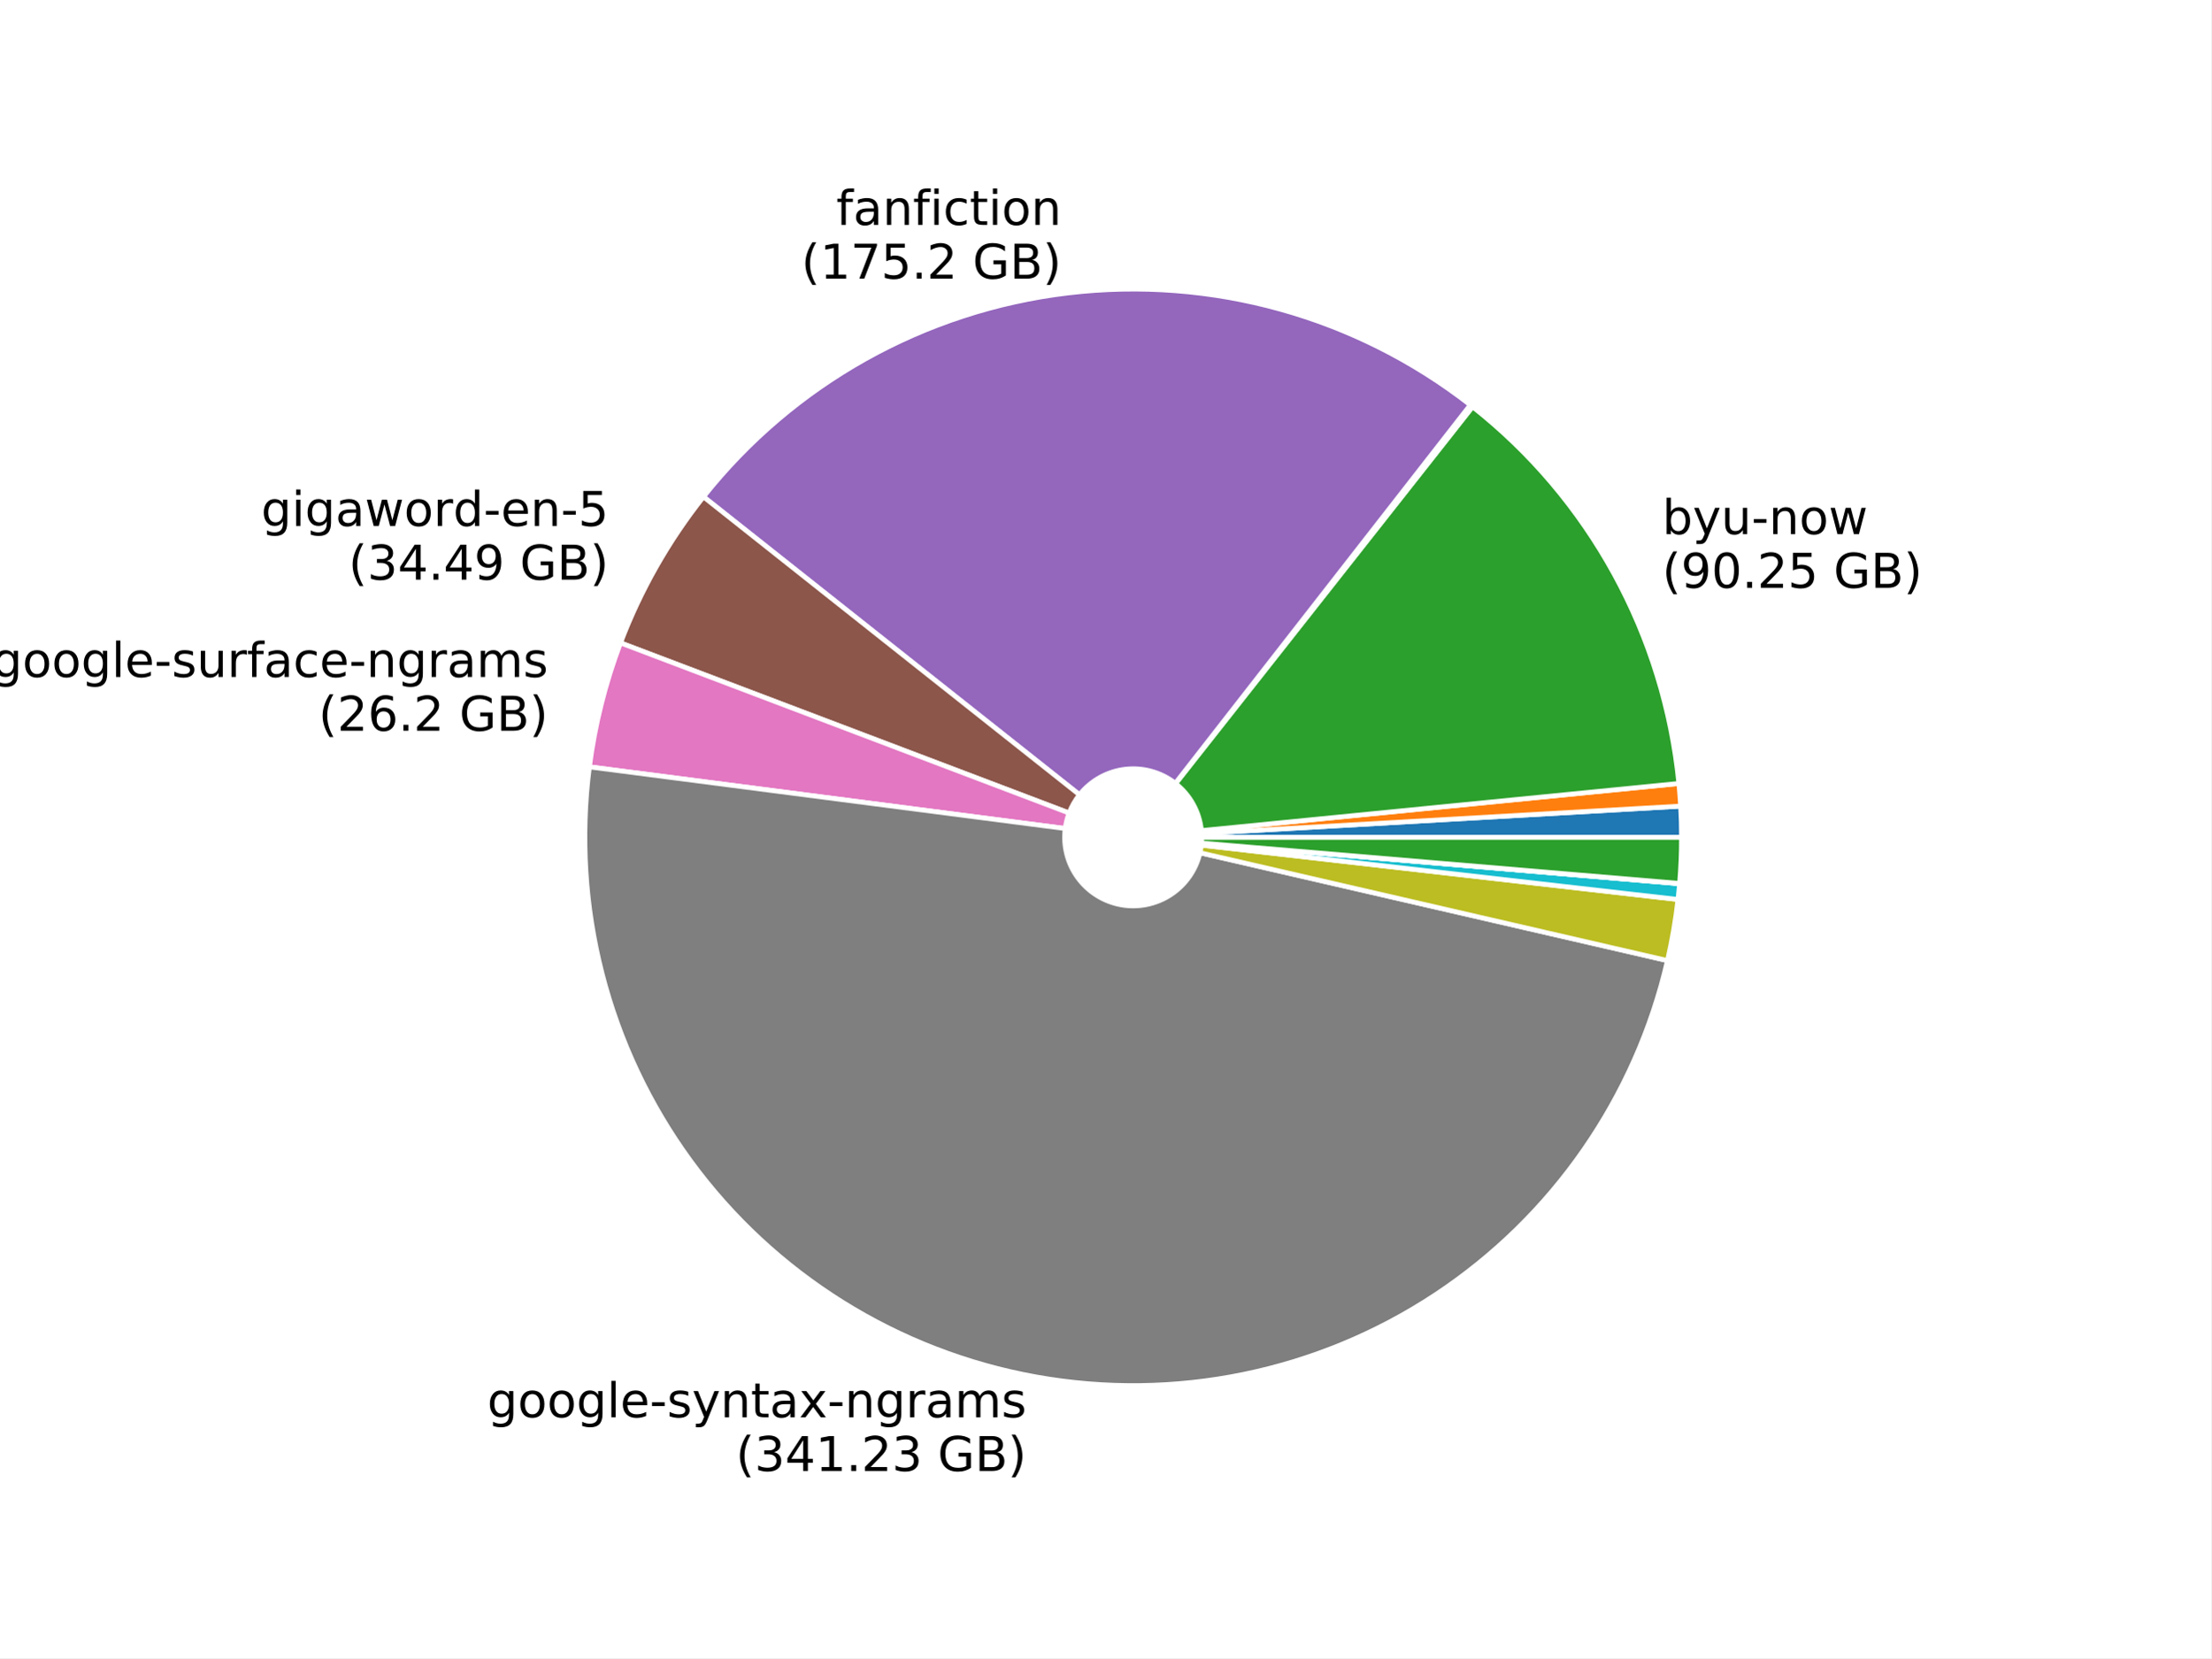
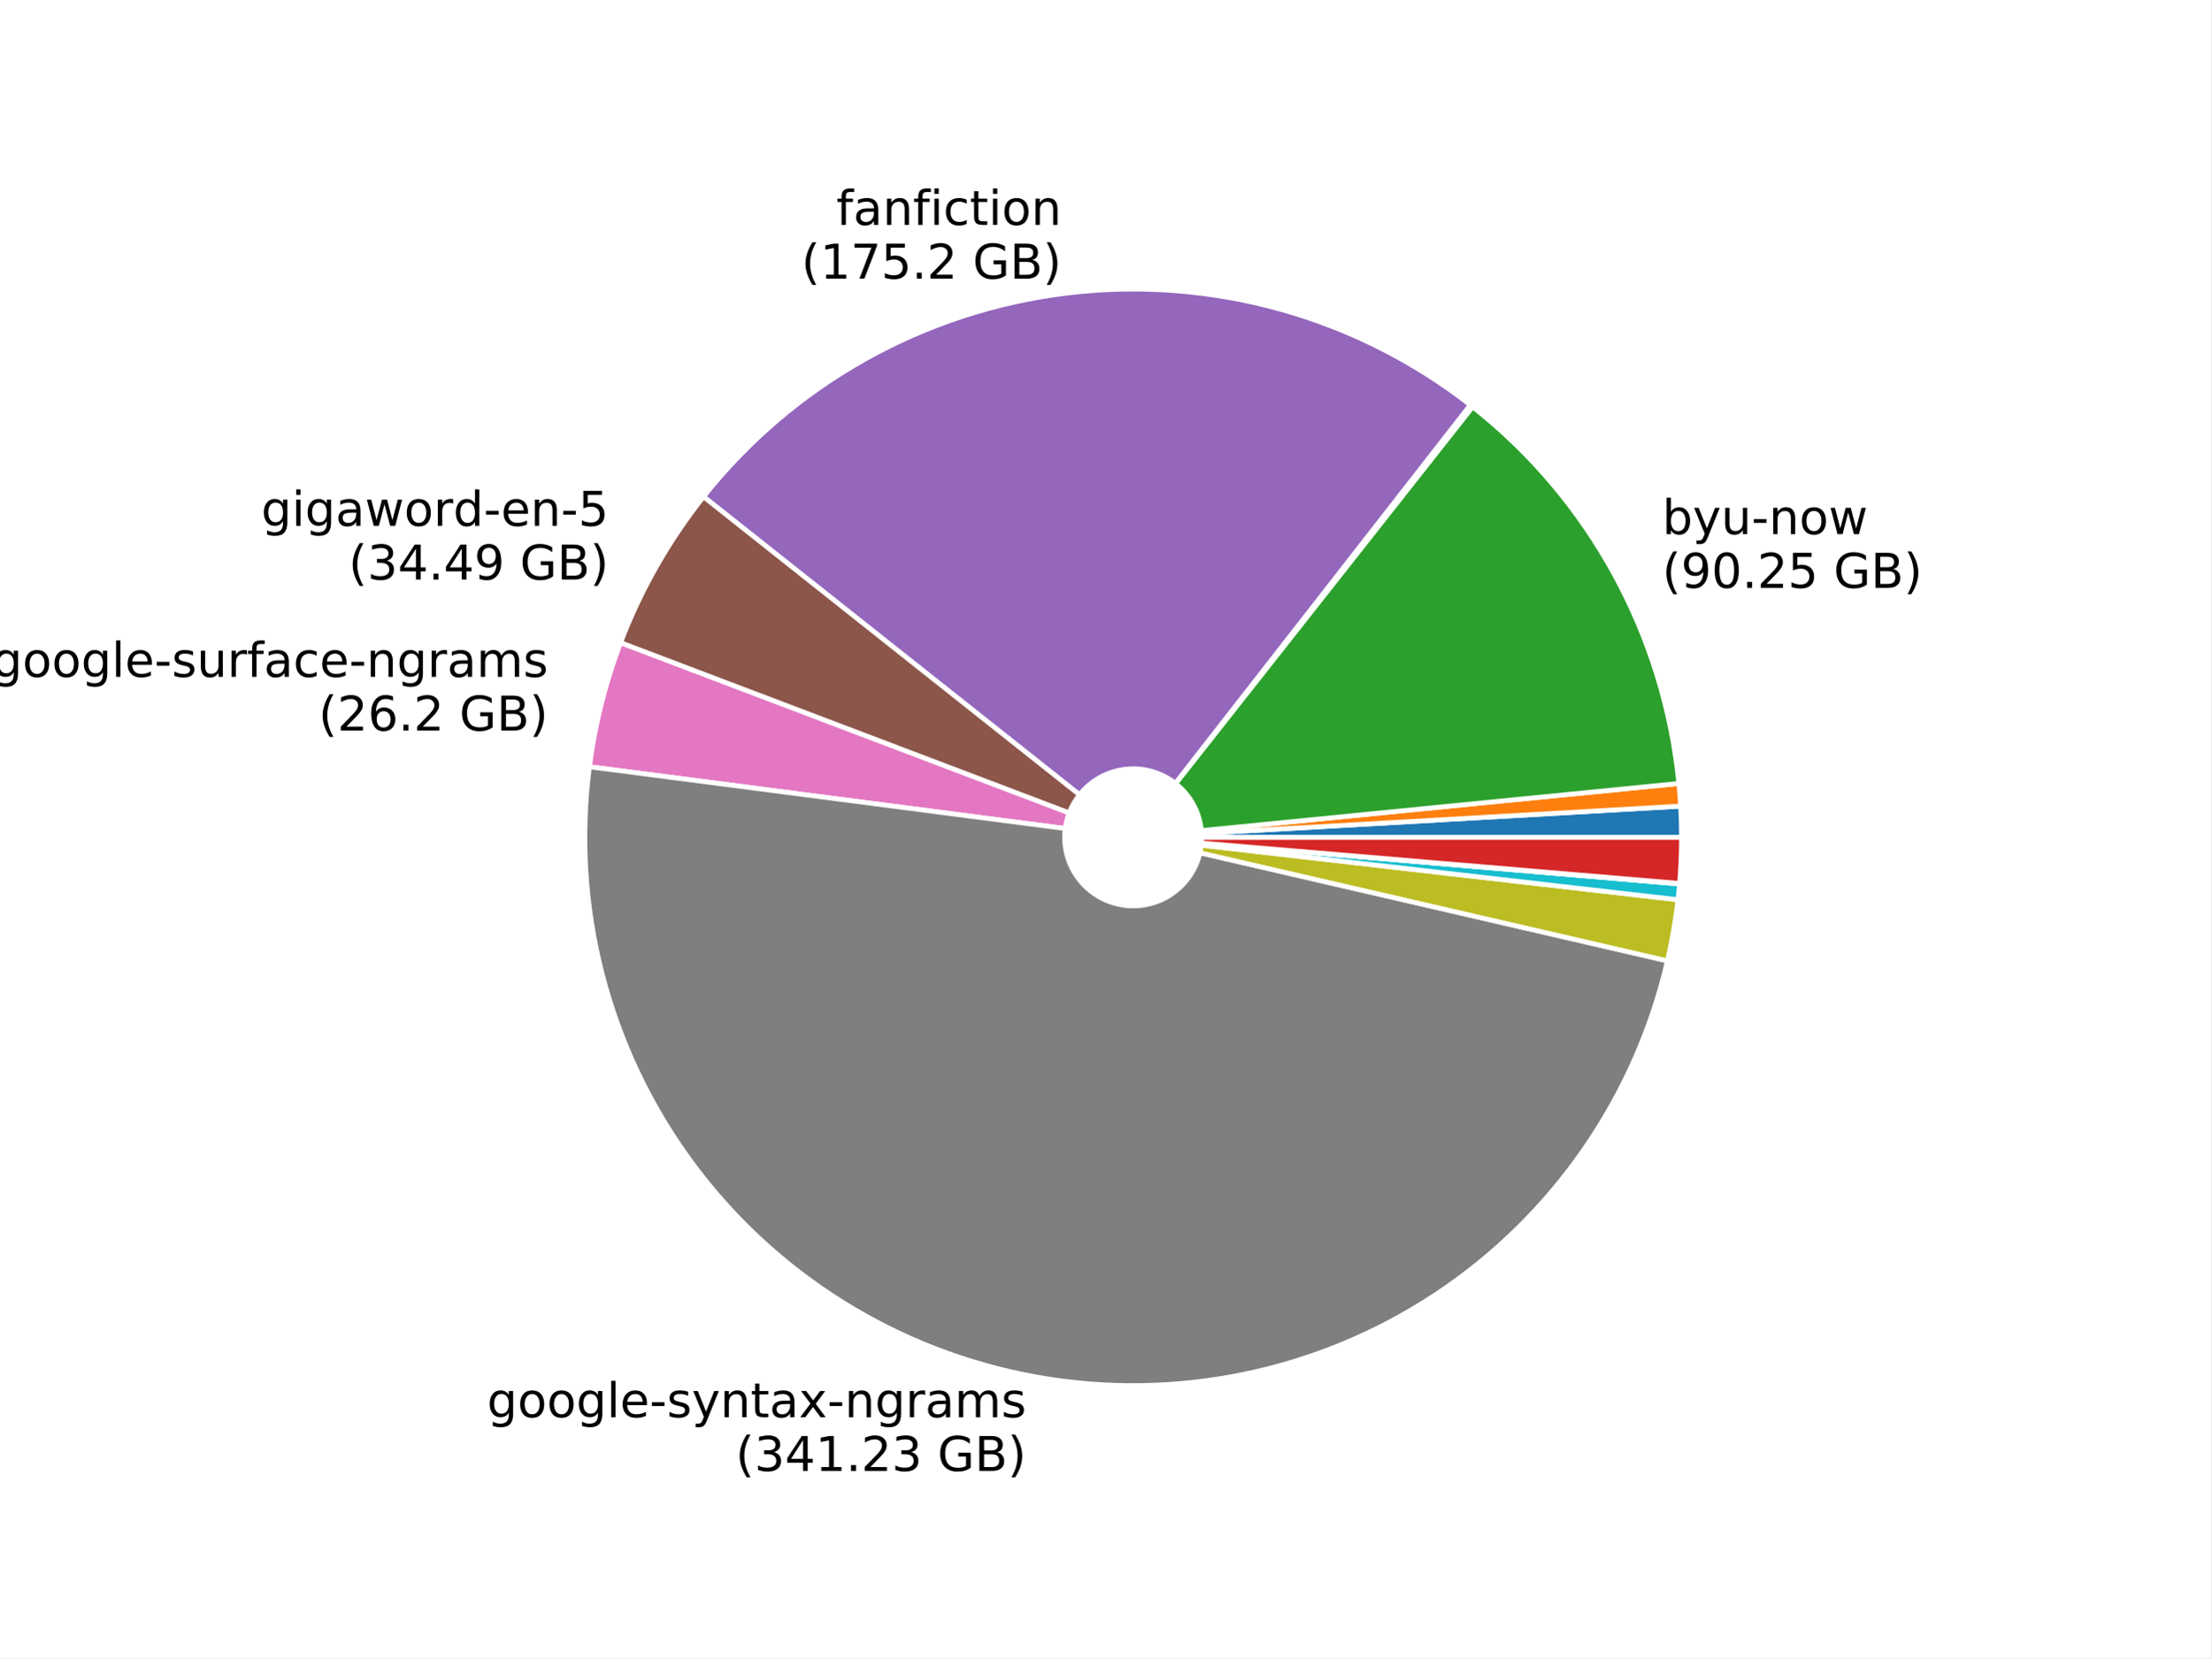
<svg xmlns="http://www.w3.org/2000/svg" xmlns:xlink="http://www.w3.org/1999/xlink" height="345.6pt" version="1.1" viewBox="0 0 460.8 345.6" width="460.8pt">
  <defs>
    <style type="text/css">
*{stroke-linecap:butt;stroke-linejoin:round;}
  </style>
  </defs>
  <g id="figure_1">
    <g id="patch_1">
      <path d="M 0 345.6  L 460.8 345.6  L 460.8 0  L 0 0  z " style="fill:#ffffff;" />
    </g>
    <g id="axes_1">
      <g id="patch_2">
        <path d="M 350.438 174.528  C 350.438 173.442 350.423 172.357 350.392 171.271  C 350.361 170.186 350.315 169.101 350.253 168.017  L 250.422 173.714  C 250.429 173.85 250.435 173.985 250.439 174.121  C 250.443 174.257 250.445 174.392 250.445 174.528  L 350.438 174.528  z " style="fill:#1f77b4;stroke:#ffffff;stroke-linejoin:miter;" />
      </g>
      <g id="patch_3">
-         <path d="M 350.253 168.017  C 350.208 167.229 350.155 166.442 350.093 165.655  C 350.032 164.868 349.963 164.082 349.885 163.297  L 250.376 173.124  C 250.385 173.222 250.394 173.321 250.402 173.419  C 250.409 173.517 250.416 173.616 250.422 173.714  L 350.253 168.017  z " style="fill:#ff7f0e;stroke:#ffffff;stroke-linejoin:miter;" />
+         <path d="M 350.253 168.017  C 350.208 167.23 350.155 166.442 350.093 165.656  C 350.032 164.869 349.963 164.083 349.885 163.298  L 250.376 173.124  C 250.385 173.222 250.394 173.321 250.402 173.419  C 250.409 173.517 250.416 173.616 250.422 173.714  L 350.253 168.017  z " style="fill:#ff7f0e;stroke:#ffffff;stroke-linejoin:miter;" />
      </g>
      <g id="patch_4">
-         <path d="M 349.885 163.297  C 348.373 147.987 343.785 133.139 336.397 119.645  C 329.008 106.151 318.971 94.287 306.887 84.766  L 245.001 163.308  C 246.511 164.498 247.766 165.981 248.69 167.668  C 249.613 169.354 250.187 171.21 250.376 173.124  L 349.885 163.297  z " style="fill:#2ca02c;stroke:#ffffff;stroke-linejoin:miter;" />
+         <path d="M 349.885 163.298  C 348.374 147.989 343.786 133.142 336.399 119.649  C 329.012 106.156 318.975 94.292 306.893 84.771  L 245.002 163.308  C 246.512 164.498 247.766 165.981 248.69 167.668  C 249.613 169.355 250.187 171.211 250.376 173.124  L 349.885 163.298  z " style="fill:#2ca02c;stroke:#ffffff;stroke-linejoin:miter;" />
      </g>
      <g id="patch_5">
-         <path d="M 306.887 84.766  C 306.809 84.705 306.732 84.644 306.654 84.583  C 306.577 84.522 306.499 84.462 306.422 84.401  L 244.943 163.262  C 244.952 163.27 244.962 163.277 244.972 163.285  C 244.981 163.292 244.991 163.3 245.001 163.308  L 306.887 84.766  z " style="fill:#d62728;stroke:#ffffff;stroke-linejoin:miter;" />
+         <path d="M 306.893 84.771  C 306.816 84.71 306.738 84.649 306.661 84.588  C 306.583 84.527 306.506 84.467 306.428 84.406  L 244.944 163.263  C 244.953 163.27 244.963 163.278 244.973 163.286  C 244.982 163.293 244.992 163.301 245.002 163.308  L 306.893 84.771  z " style="fill:#d62728;stroke:#ffffff;stroke-linejoin:miter;" />
      </g>
      <g id="patch_6">
-         <path d="M 306.422 84.401  C 282.653 65.871 252.493 57.476 222.569 61.061  C 192.645 64.645 165.321 79.925 146.601 103.544  L 224.965 165.655  C 227.305 162.703 230.721 160.793 234.461 160.345  C 238.202 159.897 241.972 160.946 244.943 163.262  L 306.422 84.401  z " style="fill:#9467bd;stroke:#ffffff;stroke-linejoin:miter;" />
+         <path d="M 306.428 84.406  C 282.662 65.876 252.506 57.479 222.584 61.059  C 192.662 64.639 165.338 79.914 146.614 103.527  L 224.967 165.653  C 227.307 162.701 230.723 160.792 234.463 160.344  C 238.203 159.897 241.973 160.947 244.944 163.263  L 306.428 84.406  z " style="fill:#9467bd;stroke:#ffffff;stroke-linejoin:miter;" />
      </g>
      <g id="patch_7">
-         <path d="M 146.601 103.544  C 142.96 108.138 139.677 113.005 136.783 118.103  C 133.889 123.201 131.391 128.513 129.312 133.994  L 222.804 169.461  C 223.064 168.776 223.376 168.112 223.738 167.475  C 224.1 166.838 224.51 166.229 224.965 165.655  L 146.601 103.544  z " style="fill:#8c564b;stroke:#ffffff;stroke-linejoin:miter;" />
+         <path d="M 146.614 103.527  C 142.973 108.12 139.69 112.986 136.794 118.083  C 133.899 123.18 131.401 128.491 129.32 133.971  L 222.805 169.458  C 223.065 168.773 223.377 168.109 223.739 167.472  C 224.101 166.835 224.512 166.227 224.967 165.653  L 146.614 103.527  z " style="fill:#8c564b;stroke:#ffffff;stroke-linejoin:miter;" />
      </g>
      <g id="patch_8">
-         <path d="M 129.312 133.994  C 127.732 138.157 126.398 142.409 125.315 146.728  C 124.231 151.046 123.402 155.425 122.829 159.84  L 221.994 172.692  C 222.065 172.14 222.169 171.593 222.304 171.053  C 222.44 170.513 222.607 169.982 222.804 169.461  L 129.312 133.994  z " style="fill:#e377c2;stroke:#ffffff;stroke-linejoin:miter;" />
+         <path d="M 129.32 133.971  C 127.74 138.134 126.405 142.385 125.321 146.703  C 124.237 151.021 123.406 155.399 122.833 159.814  L 221.994 172.689  C 222.066 172.137 222.17 171.59 222.305 171.05  C 222.441 170.51 222.608 169.979 222.805 169.458  L 129.32 133.971  z " style="fill:#e377c2;stroke:#ffffff;stroke-linejoin:miter;" />
      </g>
      <g id="patch_9">
-         <path d="M 122.829 159.84  C 119.06 188.928 126.629 218.379 143.958 242.043  C 161.287 265.708 187.078 281.816 215.946 287.004  C 244.814 292.193 274.6 286.073 299.084 269.923  C 323.568 253.772 340.919 228.8 347.513 200.22  L 250.079 177.74  C 249.255 181.312 247.086 184.434 244.026 186.452  C 240.965 188.471 237.242 189.236 233.633 188.588  C 230.025 187.939 226.801 185.926 224.635 182.967  C 222.469 180.009 221.522 176.328 221.994 172.692  L 122.829 159.84  z " style="fill:#7f7f7f;stroke:#ffffff;stroke-linejoin:miter;" />
+         <path d="M 122.833 159.814  C 119.057 188.899 126.618 218.349 143.938 242.017  C 161.259 265.685 187.042 281.8 215.907 286.997  C 244.771 292.195 274.557 286.087 299.045 269.948  C 323.534 253.809 340.894 228.847 347.501 200.272  L 250.078 177.746  C 249.252 181.318 247.082 184.438 244.021 186.456  C 240.96 188.473 237.236 189.236 233.628 188.587  C 230.02 187.937 226.797 185.923 224.632 182.964  C 222.467 180.006 221.522 176.324 221.994 172.689  L 122.833 159.814  z " style="fill:#7f7f7f;stroke:#ffffff;stroke-linejoin:miter;" />
      </g>
      <g id="patch_10">
-         <path d="M 347.513 200.22  C 347.998 198.12 348.423 196.006 348.788 193.881  C 349.153 191.756 349.458 189.621 349.702 187.479  L 250.353 176.147  C 250.322 176.415 250.284 176.682 250.238 176.947  C 250.193 177.213 250.14 177.477 250.079 177.74  L 347.513 200.22  z " style="fill:#bcbd22;stroke:#ffffff;stroke-linejoin:miter;" />
+         <path d="M 347.501 200.272  C 347.987 198.172 348.413 196.058 348.779 193.934  C 349.145 191.809 349.451 189.675 349.696 187.533  L 250.352 176.154  C 250.321 176.421 250.283 176.688 250.237 176.954  C 250.192 177.219 250.138 177.483 250.078 177.746  L 347.501 200.272  z " style="fill:#bcbd22;stroke:#ffffff;stroke-linejoin:miter;" />
      </g>
      <g id="patch_11">
-         <path d="M 349.702 187.479  C 349.765 186.931 349.823 186.382 349.878 185.833  C 349.932 185.284 349.983 184.734 350.03 184.184  L 250.394 175.735  C 250.388 175.804 250.382 175.872 250.375 175.941  C 250.368 176.01 250.361 176.078 250.353 176.147  L 349.702 187.479  z " style="fill:#17becf;stroke:#ffffff;stroke-linejoin:miter;" />
+         <path d="M 349.696 187.533  C 349.759 186.985 349.818 186.436 349.872 185.887  C 349.927 185.338 349.978 184.788 350.025 184.238  L 250.393 175.742  C 250.387 175.811 250.381 175.879 250.374 175.948  C 250.367 176.017 250.36 176.085 250.352 176.154  L 349.696 187.533  z " style="fill:#17becf;stroke:#ffffff;stroke-linejoin:miter;" />
      </g>
      <g id="patch_12">
-         <path d="M 350.03 184.184  C 350.03 184.182 350.03 184.179 350.03 184.176  C 350.031 184.173 350.031 184.171 350.031 184.168  L 250.394 175.733  C 250.394 175.733 250.394 175.734 250.394 175.734  C 250.394 175.734 250.394 175.735 250.394 175.735  L 350.03 184.184  z " style="fill:#1f77b4;stroke:#ffffff;stroke-linejoin:miter;" />
+         <path d="M 350.025 184.238  C 350.026 184.229 350.027 184.22 350.027 184.211  C 350.028 184.202 350.029 184.193 350.03 184.184  L 250.394 175.735  C 250.394 175.736 250.394 175.737 250.393 175.738  C 250.393 175.74 250.393 175.741 250.393 175.742  L 350.025 184.238  z " style="fill:#1f77b4;stroke:#ffffff;stroke-linejoin:miter;" />
      </g>
      <g id="patch_13">
-         <path d="M 350.031 184.168  C 350.031 184.163 350.032 184.158 350.032 184.154  C 350.033 184.149 350.033 184.144 350.033 184.14  L 250.394 175.729  C 250.394 175.73 250.394 175.731 250.394 175.731  C 250.394 175.732 250.394 175.732 250.394 175.733  L 350.031 184.168  z " style="fill:#ff7f0e;stroke:#ffffff;stroke-linejoin:miter;" />
+         <path d="M 350.03 184.184  C 350.03 184.181 350.03 184.178 350.03 184.175  C 350.031 184.173 350.031 184.17 350.031 184.167  L 250.394 175.733  C 250.394 175.733 250.394 175.734 250.394 175.734  C 250.394 175.734 250.394 175.735 250.394 175.735  L 350.03 184.184  z " style="fill:#ff7f0e;stroke:#ffffff;stroke-linejoin:miter;" />
      </g>
      <g id="patch_14">
-         <path d="M 350.033 184.14  C 350.168 182.541 350.27 180.941 350.337 179.338  C 350.405 177.736 350.438 176.132 350.438 174.528  L 250.445 174.528  C 250.445 174.728 250.441 174.929 250.432 175.129  C 250.424 175.33 250.411 175.53 250.394 175.729  L 350.033 184.14  z " style="fill:#2ca02c;stroke:#ffffff;stroke-linejoin:miter;" />
+         <path d="M 350.031 184.167  C 350.032 184.162 350.032 184.158 350.032 184.153  C 350.033 184.148 350.033 184.144 350.034 184.139  L 250.394 175.729  C 250.394 175.73 250.394 175.731 250.394 175.731  C 250.394 175.732 250.394 175.732 250.394 175.733  L 350.031 184.167  z " style="fill:#2ca02c;stroke:#ffffff;stroke-linejoin:miter;" />
+       </g>
+       <g id="patch_15">
+         <path d="M 350.034 184.139  C 350.168 182.541 350.27 180.94 350.337 179.338  C 350.405 177.735 350.438 176.132 350.438 174.528  L 250.445 174.528  C 250.445 174.728 250.441 174.929 250.432 175.129  C 250.424 175.33 250.411 175.53 250.394 175.729  L 350.034 184.139  z " style="fill:#d62728;stroke:#ffffff;stroke-linejoin:miter;" />
      </g>
      <g id="matplotlib.axis_1" />
      <g id="matplotlib.axis_2" />
      <g id="text_1">
        <defs>
          <path d="M 48.688 27.297  Q 48.688 37.203 44.609 42.844  Q 40.531 48.484 33.406 48.484  Q 26.266 48.484 22.188 42.844  Q 18.109 37.203 18.109 27.297  Q 18.109 17.391 22.188 11.75  Q 26.266 6.109 33.406 6.109  Q 40.531 6.109 44.609 11.75  Q 48.688 17.391 48.688 27.297  z M 18.109 46.391  Q 20.953 51.266 25.266 53.625  Q 29.594 56 35.594 56  Q 45.562 56 51.781 48.094  Q 58.016 40.188 58.016 27.297  Q 58.016 14.406 51.781 6.484  Q 45.562 -1.422 35.594 -1.422  Q 29.594 -1.422 25.266 0.953  Q 20.953 3.328 18.109 8.203  L 18.109 0  L 9.078 0  L 9.078 75.984  L 18.109 75.984  z " id="DejaVuSans-62" />
          <path d="M 32.172 -5.078  Q 28.375 -14.844 24.75 -17.812  Q 21.141 -20.797 15.094 -20.797  L 7.906 -20.797  L 7.906 -13.281  L 13.188 -13.281  Q 16.891 -13.281 18.938 -11.516  Q 21 -9.766 23.484 -3.219  L 25.094 0.875  L 2.984 54.688  L 12.5 54.688  L 29.594 11.922  L 46.688 54.688  L 56.203 54.688  z " id="DejaVuSans-79" />
          <path d="M 8.5 21.578  L 8.5 54.688  L 17.484 54.688  L 17.484 21.922  Q 17.484 14.156 20.5 10.266  Q 23.531 6.391 29.594 6.391  Q 36.859 6.391 41.078 11.031  Q 45.312 15.672 45.312 23.688  L 45.312 54.688  L 54.297 54.688  L 54.297 0  L 45.312 0  L 45.312 8.406  Q 42.047 3.422 37.719 1  Q 33.406 -1.422 27.688 -1.422  Q 18.266 -1.422 13.375 4.438  Q 8.5 10.297 8.5 21.578  z M 31.109 56  z " id="DejaVuSans-75" />
          <path d="M 4.891 31.391  L 31.203 31.391  L 31.203 23.391  L 4.891 23.391  z " id="DejaVuSans-2d" />
          <path d="M 54.891 33.016  L 54.891 0  L 45.906 0  L 45.906 32.719  Q 45.906 40.484 42.875 44.328  Q 39.844 48.188 33.797 48.188  Q 26.516 48.188 22.312 43.547  Q 18.109 38.922 18.109 30.906  L 18.109 0  L 9.078 0  L 9.078 54.688  L 18.109 54.688  L 18.109 46.188  Q 21.344 51.125 25.703 53.562  Q 30.078 56 35.797 56  Q 45.219 56 50.047 50.172  Q 54.891 44.344 54.891 33.016  z " id="DejaVuSans-6e" />
          <path d="M 30.609 48.391  Q 23.391 48.391 19.188 42.75  Q 14.984 37.109 14.984 27.297  Q 14.984 17.484 19.156 11.844  Q 23.344 6.203 30.609 6.203  Q 37.797 6.203 41.984 11.859  Q 46.188 17.531 46.188 27.297  Q 46.188 37.016 41.984 42.703  Q 37.797 48.391 30.609 48.391  z M 30.609 56  Q 42.328 56 49.016 48.375  Q 55.719 40.766 55.719 27.297  Q 55.719 13.875 49.016 6.219  Q 42.328 -1.422 30.609 -1.422  Q 18.844 -1.422 12.172 6.219  Q 5.516 13.875 5.516 27.297  Q 5.516 40.766 12.172 48.375  Q 18.844 56 30.609 56  z " id="DejaVuSans-6f" />
          <path d="M 4.203 54.688  L 13.188 54.688  L 24.422 12.016  L 35.594 54.688  L 46.188 54.688  L 57.422 12.016  L 68.609 54.688  L 77.594 54.688  L 63.281 0  L 52.688 0  L 40.922 44.828  L 29.109 0  L 18.5 0  z " id="DejaVuSans-77" />
        </defs>
-         <g transform="translate(346.4204 111.3172)scale(0.1 -0.1)">
+         <g transform="translate(346.4228 111.3214)scale(0.1 -0.1)">
          <use xlink:href="#DejaVuSans-62" />
          <use x="63.477" xlink:href="#DejaVuSans-79" />
          <use x="122.656" xlink:href="#DejaVuSans-75" />
          <use x="186.035" xlink:href="#DejaVuSans-2d" />
          <use x="222.119" xlink:href="#DejaVuSans-6e" />
          <use x="285.498" xlink:href="#DejaVuSans-6f" />
          <use x="346.68" xlink:href="#DejaVuSans-77" />
        </g>
        <defs>
          <path d="M 31 75.875  Q 24.469 64.656 21.281 53.656  Q 18.109 42.672 18.109 31.391  Q 18.109 20.125 21.312 9.062  Q 24.516 -2 31 -13.188  L 23.188 -13.188  Q 15.875 -1.703 12.234 9.375  Q 8.594 20.453 8.594 31.391  Q 8.594 42.281 12.203 53.312  Q 15.828 64.359 23.188 75.875  z " id="DejaVuSans-28" />
          <path d="M 10.984 1.516  L 10.984 10.5  Q 14.703 8.734 18.5 7.812  Q 22.312 6.891 25.984 6.891  Q 35.75 6.891 40.891 13.453  Q 46.047 20.016 46.781 33.406  Q 43.953 29.203 39.594 26.953  Q 35.25 24.703 29.984 24.703  Q 19.047 24.703 12.672 31.312  Q 6.297 37.938 6.297 49.422  Q 6.297 60.641 12.938 67.422  Q 19.578 74.219 30.609 74.219  Q 43.266 74.219 49.922 64.516  Q 56.594 54.828 56.594 36.375  Q 56.594 19.141 48.406 8.859  Q 40.234 -1.422 26.422 -1.422  Q 22.703 -1.422 18.891 -0.688  Q 15.094 0.047 10.984 1.516  z M 30.609 32.422  Q 37.25 32.422 41.125 36.953  Q 45.016 41.5 45.016 49.422  Q 45.016 57.281 41.125 61.844  Q 37.25 66.406 30.609 66.406  Q 23.969 66.406 20.094 61.844  Q 16.219 57.281 16.219 49.422  Q 16.219 41.5 20.094 36.953  Q 23.969 32.422 30.609 32.422  z " id="DejaVuSans-39" />
          <path d="M 31.781 66.406  Q 24.172 66.406 20.328 58.906  Q 16.5 51.422 16.5 36.375  Q 16.5 21.391 20.328 13.891  Q 24.172 6.391 31.781 6.391  Q 39.453 6.391 43.281 13.891  Q 47.125 21.391 47.125 36.375  Q 47.125 51.422 43.281 58.906  Q 39.453 66.406 31.781 66.406  z M 31.781 74.219  Q 44.047 74.219 50.516 64.516  Q 56.984 54.828 56.984 36.375  Q 56.984 17.969 50.516 8.266  Q 44.047 -1.422 31.781 -1.422  Q 19.531 -1.422 13.062 8.266  Q 6.594 17.969 6.594 36.375  Q 6.594 54.828 13.062 64.516  Q 19.531 74.219 31.781 74.219  z " id="DejaVuSans-30" />
          <path d="M 10.688 12.406  L 21 12.406  L 21 0  L 10.688 0  z " id="DejaVuSans-2e" />
          <path d="M 19.188 8.297  L 53.609 8.297  L 53.609 0  L 7.328 0  L 7.328 8.297  Q 12.938 14.109 22.625 23.891  Q 32.328 33.688 34.812 36.531  Q 39.547 41.844 41.422 45.531  Q 43.312 49.219 43.312 52.781  Q 43.312 58.594 39.234 62.25  Q 35.156 65.922 28.609 65.922  Q 23.969 65.922 18.812 64.312  Q 13.672 62.703 7.812 59.422  L 7.812 69.391  Q 13.766 71.781 18.938 73  Q 24.125 74.219 28.422 74.219  Q 39.75 74.219 46.484 68.547  Q 53.219 62.891 53.219 53.422  Q 53.219 48.922 51.531 44.891  Q 49.859 40.875 45.406 35.406  Q 44.188 33.984 37.641 27.219  Q 31.109 20.453 19.188 8.297  z " id="DejaVuSans-32" />
          <path d="M 10.797 72.906  L 49.516 72.906  L 49.516 64.594  L 19.828 64.594  L 19.828 46.734  Q 21.969 47.469 24.109 47.828  Q 26.266 48.188 28.422 48.188  Q 40.625 48.188 47.75 41.5  Q 54.891 34.812 54.891 23.391  Q 54.891 11.625 47.562 5.094  Q 40.234 -1.422 26.906 -1.422  Q 22.312 -1.422 17.547 -0.641  Q 12.797 0.141 7.719 1.703  L 7.719 11.625  Q 12.109 9.234 16.797 8.062  Q 21.484 6.891 26.703 6.891  Q 35.156 6.891 40.078 11.328  Q 45.016 15.766 45.016 23.391  Q 45.016 31 40.078 35.438  Q 35.156 39.891 26.703 39.891  Q 22.75 39.891 18.812 39.016  Q 14.891 38.141 10.797 36.281  z " id="DejaVuSans-35" />
          <path id="DejaVuSans-20" />
          <path d="M 59.516 10.406  L 59.516 29.984  L 43.406 29.984  L 43.406 38.094  L 69.281 38.094  L 69.281 6.781  Q 63.578 2.734 56.688 0.656  Q 49.812 -1.422 42 -1.422  Q 24.906 -1.422 15.25 8.562  Q 5.609 18.562 5.609 36.375  Q 5.609 54.25 15.25 64.234  Q 24.906 74.219 42 74.219  Q 49.125 74.219 55.547 72.453  Q 61.969 70.703 67.391 67.281  L 67.391 56.781  Q 61.922 61.422 55.766 63.766  Q 49.609 66.109 42.828 66.109  Q 29.438 66.109 22.719 58.641  Q 16.016 51.172 16.016 36.375  Q 16.016 21.625 22.719 14.156  Q 29.438 6.688 42.828 6.688  Q 48.047 6.688 52.141 7.594  Q 56.25 8.5 59.516 10.406  z " id="DejaVuSans-47" />
          <path d="M 19.672 34.812  L 19.672 8.109  L 35.5 8.109  Q 43.453 8.109 47.281 11.406  Q 51.125 14.703 51.125 21.484  Q 51.125 28.328 47.281 31.562  Q 43.453 34.812 35.5 34.812  z M 19.672 64.797  L 19.672 42.828  L 34.281 42.828  Q 41.5 42.828 45.031 45.531  Q 48.578 48.25 48.578 53.812  Q 48.578 59.328 45.031 62.062  Q 41.5 64.797 34.281 64.797  z M 9.812 72.906  L 35.016 72.906  Q 46.297 72.906 52.391 68.219  Q 58.5 63.531 58.5 54.891  Q 58.5 48.188 55.375 44.234  Q 52.25 40.281 46.188 39.312  Q 53.469 37.75 57.5 32.781  Q 61.531 27.828 61.531 20.406  Q 61.531 10.641 54.891 5.312  Q 48.25 0 35.984 0  L 9.812 0  z " id="DejaVuSans-42" />
          <path d="M 8.016 75.875  L 15.828 75.875  Q 23.141 64.359 26.781 53.312  Q 30.422 42.281 30.422 31.391  Q 30.422 20.453 26.781 9.375  Q 23.141 -1.703 15.828 -13.188  L 8.016 -13.188  Q 14.5 -2 17.703 9.062  Q 20.906 20.125 20.906 31.391  Q 20.906 42.672 17.703 53.656  Q 14.5 64.656 8.016 75.875  z " id="DejaVuSans-29" />
        </defs>
-         <g transform="translate(346.4204 122.515)scale(0.1 -0.1)">
+         <g transform="translate(346.4228 122.5192)scale(0.1 -0.1)">
          <use xlink:href="#DejaVuSans-28" />
          <use x="39.014" xlink:href="#DejaVuSans-39" />
          <use x="102.637" xlink:href="#DejaVuSans-30" />
          <use x="166.26" xlink:href="#DejaVuSans-2e" />
          <use x="198.047" xlink:href="#DejaVuSans-32" />
          <use x="261.67" xlink:href="#DejaVuSans-35" />
          <use x="325.293" xlink:href="#DejaVuSans-20" />
          <use x="357.08" xlink:href="#DejaVuSans-47" />
          <use x="434.57" xlink:href="#DejaVuSans-42" />
          <use x="503.174" xlink:href="#DejaVuSans-29" />
        </g>
      </g>
      <g id="text_2">
        <defs>
          <path d="M 37.109 75.984  L 37.109 68.5  L 28.516 68.5  Q 23.688 68.5 21.797 66.547  Q 19.922 64.594 19.922 59.516  L 19.922 54.688  L 34.719 54.688  L 34.719 47.703  L 19.922 47.703  L 19.922 0  L 10.891 0  L 10.891 47.703  L 2.297 47.703  L 2.297 54.688  L 10.891 54.688  L 10.891 58.5  Q 10.891 67.625 15.141 71.797  Q 19.391 75.984 28.609 75.984  z " id="DejaVuSans-66" />
          <path d="M 34.281 27.484  Q 23.391 27.484 19.188 25  Q 14.984 22.516 14.984 16.5  Q 14.984 11.719 18.141 8.906  Q 21.297 6.109 26.703 6.109  Q 34.188 6.109 38.703 11.406  Q 43.219 16.703 43.219 25.484  L 43.219 27.484  z M 52.203 31.203  L 52.203 0  L 43.219 0  L 43.219 8.297  Q 40.141 3.328 35.547 0.953  Q 30.953 -1.422 24.312 -1.422  Q 15.922 -1.422 10.953 3.297  Q 6 8.016 6 15.922  Q 6 25.141 12.172 29.828  Q 18.359 34.516 30.609 34.516  L 43.219 34.516  L 43.219 35.406  Q 43.219 41.609 39.141 45  Q 35.062 48.391 27.688 48.391  Q 23 48.391 18.547 47.266  Q 14.109 46.141 10.016 43.891  L 10.016 52.203  Q 14.938 54.109 19.578 55.047  Q 24.219 56 28.609 56  Q 40.484 56 46.344 49.844  Q 52.203 43.703 52.203 31.203  z " id="DejaVuSans-61" />
          <path d="M 9.422 54.688  L 18.406 54.688  L 18.406 0  L 9.422 0  z M 9.422 75.984  L 18.406 75.984  L 18.406 64.594  L 9.422 64.594  z " id="DejaVuSans-69" />
          <path d="M 48.781 52.594  L 48.781 44.188  Q 44.969 46.297 41.141 47.344  Q 37.312 48.391 33.406 48.391  Q 24.656 48.391 19.812 42.844  Q 14.984 37.312 14.984 27.297  Q 14.984 17.281 19.812 11.734  Q 24.656 6.203 33.406 6.203  Q 37.312 6.203 41.141 7.25  Q 44.969 8.297 48.781 10.406  L 48.781 2.094  Q 45.016 0.344 40.984 -0.531  Q 36.969 -1.422 32.422 -1.422  Q 20.062 -1.422 12.781 6.344  Q 5.516 14.109 5.516 27.297  Q 5.516 40.672 12.859 48.328  Q 20.219 56 33.016 56  Q 37.156 56 41.109 55.141  Q 45.062 54.297 48.781 52.594  z " id="DejaVuSans-63" />
          <path d="M 18.312 70.219  L 18.312 54.688  L 36.812 54.688  L 36.812 47.703  L 18.312 47.703  L 18.312 18.016  Q 18.312 11.328 20.141 9.422  Q 21.969 7.516 27.594 7.516  L 36.812 7.516  L 36.812 0  L 27.594 0  Q 17.188 0 13.234 3.875  Q 9.281 7.766 9.281 18.016  L 9.281 47.703  L 2.688 47.703  L 2.688 54.688  L 9.281 54.688  L 9.281 70.219  z " id="DejaVuSans-74" />
        </defs>
-         <g transform="translate(174.2726 46.87437)scale(0.1 -0.1)">
+         <g transform="translate(174.2888 46.87243)scale(0.1 -0.1)">
          <use xlink:href="#DejaVuSans-66" />
          <use x="35.205" xlink:href="#DejaVuSans-61" />
          <use x="96.484" xlink:href="#DejaVuSans-6e" />
          <use x="159.863" xlink:href="#DejaVuSans-66" />
          <use x="195.068" xlink:href="#DejaVuSans-69" />
          <use x="222.852" xlink:href="#DejaVuSans-63" />
          <use x="277.832" xlink:href="#DejaVuSans-74" />
          <use x="317.041" xlink:href="#DejaVuSans-69" />
          <use x="344.824" xlink:href="#DejaVuSans-6f" />
          <use x="406.006" xlink:href="#DejaVuSans-6e" />
        </g>
        <defs>
          <path d="M 12.406 8.297  L 28.516 8.297  L 28.516 63.922  L 10.984 60.406  L 10.984 69.391  L 28.422 72.906  L 38.281 72.906  L 38.281 8.297  L 54.391 8.297  L 54.391 0  L 12.406 0  z " id="DejaVuSans-31" />
          <path d="M 8.203 72.906  L 55.078 72.906  L 55.078 68.703  L 28.609 0  L 18.312 0  L 43.219 64.594  L 8.203 64.594  z " id="DejaVuSans-37" />
        </defs>
-         <g transform="translate(166.9913 58.07219)scale(0.1 -0.1)">
+         <g transform="translate(167.0075 58.07025)scale(0.1 -0.1)">
          <use xlink:href="#DejaVuSans-28" />
          <use x="39.014" xlink:href="#DejaVuSans-31" />
          <use x="102.637" xlink:href="#DejaVuSans-37" />
          <use x="166.26" xlink:href="#DejaVuSans-35" />
          <use x="229.883" xlink:href="#DejaVuSans-2e" />
          <use x="261.67" xlink:href="#DejaVuSans-32" />
          <use x="325.293" xlink:href="#DejaVuSans-20" />
          <use x="357.08" xlink:href="#DejaVuSans-47" />
          <use x="434.57" xlink:href="#DejaVuSans-42" />
          <use x="503.174" xlink:href="#DejaVuSans-29" />
        </g>
      </g>
      <g id="text_3">
        <defs>
          <path d="M 45.406 27.984  Q 45.406 37.75 41.375 43.109  Q 37.359 48.484 30.078 48.484  Q 22.859 48.484 18.828 43.109  Q 14.797 37.75 14.797 27.984  Q 14.797 18.266 18.828 12.891  Q 22.859 7.516 30.078 7.516  Q 37.359 7.516 41.375 12.891  Q 45.406 18.266 45.406 27.984  z M 54.391 6.781  Q 54.391 -7.172 48.188 -13.984  Q 42 -20.797 29.203 -20.797  Q 24.469 -20.797 20.266 -20.094  Q 16.062 -19.391 12.109 -17.922  L 12.109 -9.188  Q 16.062 -11.328 19.922 -12.344  Q 23.781 -13.375 27.781 -13.375  Q 36.625 -13.375 41.016 -8.766  Q 45.406 -4.156 45.406 5.172  L 45.406 9.625  Q 42.625 4.781 38.281 2.391  Q 33.938 0 27.875 0  Q 17.828 0 11.672 7.656  Q 5.516 15.328 5.516 27.984  Q 5.516 40.672 11.672 48.328  Q 17.828 56 27.875 56  Q 33.938 56 38.281 53.609  Q 42.625 51.219 45.406 46.391  L 45.406 54.688  L 54.391 54.688  z " id="DejaVuSans-67" />
          <path d="M 41.109 46.297  Q 39.594 47.172 37.812 47.578  Q 36.031 48 33.891 48  Q 26.266 48 22.188 43.047  Q 18.109 38.094 18.109 28.812  L 18.109 0  L 9.078 0  L 9.078 54.688  L 18.109 54.688  L 18.109 46.188  Q 20.953 51.172 25.484 53.578  Q 30.031 56 36.531 56  Q 37.453 56 38.578 55.875  Q 39.703 55.766 41.062 55.516  z " id="DejaVuSans-72" />
          <path d="M 45.406 46.391  L 45.406 75.984  L 54.391 75.984  L 54.391 0  L 45.406 0  L 45.406 8.203  Q 42.578 3.328 38.25 0.953  Q 33.938 -1.422 27.875 -1.422  Q 17.969 -1.422 11.734 6.484  Q 5.516 14.406 5.516 27.297  Q 5.516 40.188 11.734 48.094  Q 17.969 56 27.875 56  Q 33.938 56 38.25 53.625  Q 42.578 51.266 45.406 46.391  z M 14.797 27.297  Q 14.797 17.391 18.875 11.75  Q 22.953 6.109 30.078 6.109  Q 37.203 6.109 41.297 11.75  Q 45.406 17.391 45.406 27.297  Q 45.406 37.203 41.297 42.844  Q 37.203 48.484 30.078 48.484  Q 22.953 48.484 18.875 42.844  Q 14.797 37.203 14.797 27.297  z " id="DejaVuSans-64" />
          <path d="M 56.203 29.594  L 56.203 25.203  L 14.891 25.203  Q 15.484 15.922 20.484 11.062  Q 25.484 6.203 34.422 6.203  Q 39.594 6.203 44.453 7.469  Q 49.312 8.734 54.109 11.281  L 54.109 2.781  Q 49.266 0.734 44.188 -0.344  Q 39.109 -1.422 33.891 -1.422  Q 20.797 -1.422 13.156 6.188  Q 5.516 13.812 5.516 26.812  Q 5.516 40.234 12.766 48.109  Q 20.016 56 32.328 56  Q 43.359 56 49.781 48.891  Q 56.203 41.797 56.203 29.594  z M 47.219 32.234  Q 47.125 39.594 43.094 43.984  Q 39.062 48.391 32.422 48.391  Q 24.906 48.391 20.391 44.141  Q 15.875 39.891 15.188 32.172  z " id="DejaVuSans-65" />
        </defs>
-         <g transform="translate(54.41883 109.621)scale(0.1 -0.1)">
+         <g transform="translate(54.43135 109.5989)scale(0.1 -0.1)">
          <use xlink:href="#DejaVuSans-67" />
          <use x="63.477" xlink:href="#DejaVuSans-69" />
          <use x="91.26" xlink:href="#DejaVuSans-67" />
          <use x="154.736" xlink:href="#DejaVuSans-61" />
          <use x="216.016" xlink:href="#DejaVuSans-77" />
          <use x="297.803" xlink:href="#DejaVuSans-6f" />
          <use x="358.984" xlink:href="#DejaVuSans-72" />
          <use x="400.082" xlink:href="#DejaVuSans-64" />
          <use x="463.559" xlink:href="#DejaVuSans-2d" />
          <use x="499.643" xlink:href="#DejaVuSans-65" />
          <use x="561.166" xlink:href="#DejaVuSans-6e" />
          <use x="624.545" xlink:href="#DejaVuSans-2d" />
          <use x="660.629" xlink:href="#DejaVuSans-35" />
        </g>
        <defs>
          <path d="M 40.578 39.312  Q 47.656 37.797 51.625 33  Q 55.609 28.219 55.609 21.188  Q 55.609 10.406 48.188 4.484  Q 40.766 -1.422 27.094 -1.422  Q 22.516 -1.422 17.656 -0.516  Q 12.797 0.391 7.625 2.203  L 7.625 11.719  Q 11.719 9.328 16.594 8.109  Q 21.484 6.891 26.812 6.891  Q 36.078 6.891 40.938 10.547  Q 45.797 14.203 45.797 21.188  Q 45.797 27.641 41.281 31.266  Q 36.766 34.906 28.719 34.906  L 20.219 34.906  L 20.219 43.016  L 29.109 43.016  Q 36.375 43.016 40.234 45.922  Q 44.094 48.828 44.094 54.297  Q 44.094 59.906 40.109 62.906  Q 36.141 65.922 28.719 65.922  Q 24.656 65.922 20.016 65.031  Q 15.375 64.156 9.812 62.312  L 9.812 71.094  Q 15.438 72.656 20.344 73.438  Q 25.25 74.219 29.594 74.219  Q 40.828 74.219 47.359 69.109  Q 53.906 64.016 53.906 55.328  Q 53.906 49.266 50.438 45.094  Q 46.969 40.922 40.578 39.312  z " id="DejaVuSans-33" />
          <path d="M 37.797 64.312  L 12.891 25.391  L 37.797 25.391  z M 35.203 72.906  L 47.609 72.906  L 47.609 25.391  L 58.016 25.391  L 58.016 17.188  L 47.609 17.188  L 47.609 0  L 37.797 0  L 37.797 17.188  L 4.891 17.188  L 4.891 26.703  z " id="DejaVuSans-34" />
        </defs>
-         <g transform="translate(72.62665 120.8188)scale(0.1 -0.1)">
+         <g transform="translate(72.63916 120.7967)scale(0.1 -0.1)">
          <use xlink:href="#DejaVuSans-28" />
          <use x="39.014" xlink:href="#DejaVuSans-33" />
          <use x="102.637" xlink:href="#DejaVuSans-34" />
          <use x="166.26" xlink:href="#DejaVuSans-2e" />
          <use x="198.047" xlink:href="#DejaVuSans-34" />
          <use x="261.67" xlink:href="#DejaVuSans-39" />
          <use x="325.293" xlink:href="#DejaVuSans-20" />
          <use x="357.08" xlink:href="#DejaVuSans-47" />
          <use x="434.57" xlink:href="#DejaVuSans-42" />
          <use x="503.174" xlink:href="#DejaVuSans-29" />
        </g>
      </g>
      <g id="text_4">
        <defs>
          <path d="M 9.422 75.984  L 18.406 75.984  L 18.406 0  L 9.422 0  z " id="DejaVuSans-6c" />
          <path d="M 44.281 53.078  L 44.281 44.578  Q 40.484 46.531 36.375 47.5  Q 32.281 48.484 27.875 48.484  Q 21.188 48.484 17.844 46.438  Q 14.5 44.391 14.5 40.281  Q 14.5 37.156 16.891 35.375  Q 19.281 33.594 26.516 31.984  L 29.594 31.297  Q 39.156 29.25 43.188 25.516  Q 47.219 21.781 47.219 15.094  Q 47.219 7.469 41.188 3.016  Q 35.156 -1.422 24.609 -1.422  Q 20.219 -1.422 15.453 -0.562  Q 10.688 0.297 5.422 2  L 5.422 11.281  Q 10.406 8.688 15.234 7.391  Q 20.062 6.109 24.812 6.109  Q 31.156 6.109 34.562 8.281  Q 37.984 10.453 37.984 14.406  Q 37.984 18.062 35.516 20.016  Q 33.062 21.969 24.703 23.781  L 21.578 24.516  Q 13.234 26.266 9.516 29.906  Q 5.812 33.547 5.812 39.891  Q 5.812 47.609 11.281 51.797  Q 16.75 56 26.812 56  Q 31.781 56 36.172 55.266  Q 40.578 54.547 44.281 53.078  z " id="DejaVuSans-73" />
          <path d="M 52 44.188  Q 55.375 50.25 60.062 53.125  Q 64.75 56 71.094 56  Q 79.641 56 84.281 50.016  Q 88.922 44.047 88.922 33.016  L 88.922 0  L 79.891 0  L 79.891 32.719  Q 79.891 40.578 77.094 44.375  Q 74.312 48.188 68.609 48.188  Q 61.625 48.188 57.562 43.547  Q 53.516 38.922 53.516 30.906  L 53.516 0  L 44.484 0  L 44.484 32.719  Q 44.484 40.625 41.703 44.406  Q 38.922 48.188 33.109 48.188  Q 26.219 48.188 22.156 43.531  Q 18.109 38.875 18.109 30.906  L 18.109 0  L 9.078 0  L 9.078 54.688  L 18.109 54.688  L 18.109 46.188  Q 21.188 51.219 25.484 53.609  Q 29.781 56 35.688 56  Q 41.656 56 45.828 52.969  Q 50 49.953 52 44.188  z " id="DejaVuSans-6d" />
        </defs>
-         <g transform="translate(-1.683966 141.1081)scale(0.1 -0.1)">
+         <g transform="translate(-1.677163 141.081)scale(0.1 -0.1)">
          <use xlink:href="#DejaVuSans-67" />
          <use x="63.477" xlink:href="#DejaVuSans-6f" />
          <use x="124.658" xlink:href="#DejaVuSans-6f" />
          <use x="185.84" xlink:href="#DejaVuSans-67" />
          <use x="249.316" xlink:href="#DejaVuSans-6c" />
          <use x="277.1" xlink:href="#DejaVuSans-65" />
          <use x="338.623" xlink:href="#DejaVuSans-2d" />
          <use x="374.707" xlink:href="#DejaVuSans-73" />
          <use x="426.807" xlink:href="#DejaVuSans-75" />
          <use x="490.186" xlink:href="#DejaVuSans-72" />
          <use x="531.299" xlink:href="#DejaVuSans-66" />
          <use x="566.504" xlink:href="#DejaVuSans-61" />
          <use x="627.783" xlink:href="#DejaVuSans-63" />
          <use x="682.764" xlink:href="#DejaVuSans-65" />
          <use x="744.287" xlink:href="#DejaVuSans-2d" />
          <use x="780.371" xlink:href="#DejaVuSans-6e" />
          <use x="843.75" xlink:href="#DejaVuSans-67" />
          <use x="907.227" xlink:href="#DejaVuSans-72" />
          <use x="948.34" xlink:href="#DejaVuSans-61" />
          <use x="1009.619" xlink:href="#DejaVuSans-6d" />
          <use x="1107.031" xlink:href="#DejaVuSans-73" />
        </g>
        <defs>
          <path d="M 33.016 40.375  Q 26.375 40.375 22.484 35.828  Q 18.609 31.297 18.609 23.391  Q 18.609 15.531 22.484 10.953  Q 26.375 6.391 33.016 6.391  Q 39.656 6.391 43.531 10.953  Q 47.406 15.531 47.406 23.391  Q 47.406 31.297 43.531 35.828  Q 39.656 40.375 33.016 40.375  z M 52.594 71.297  L 52.594 62.312  Q 48.875 64.062 45.094 64.984  Q 41.312 65.922 37.594 65.922  Q 27.828 65.922 22.672 59.328  Q 17.531 52.734 16.797 39.406  Q 19.672 43.656 24.016 45.922  Q 28.375 48.188 33.594 48.188  Q 44.578 48.188 50.953 41.516  Q 57.328 34.859 57.328 23.391  Q 57.328 12.156 50.688 5.359  Q 44.047 -1.422 33.016 -1.422  Q 20.359 -1.422 13.672 8.266  Q 6.984 17.969 6.984 36.375  Q 6.984 53.656 15.188 63.938  Q 23.391 74.219 37.203 74.219  Q 40.922 74.219 44.703 73.484  Q 48.484 72.75 52.594 71.297  z " id="DejaVuSans-36" />
        </defs>
-         <g transform="translate(66.37385 152.3059)scale(0.1 -0.1)">
+         <g transform="translate(66.38065 152.2788)scale(0.1 -0.1)">
          <use xlink:href="#DejaVuSans-28" />
          <use x="39.014" xlink:href="#DejaVuSans-32" />
          <use x="102.637" xlink:href="#DejaVuSans-36" />
          <use x="166.26" xlink:href="#DejaVuSans-2e" />
          <use x="198.047" xlink:href="#DejaVuSans-32" />
          <use x="261.67" xlink:href="#DejaVuSans-20" />
          <use x="293.457" xlink:href="#DejaVuSans-47" />
          <use x="370.947" xlink:href="#DejaVuSans-42" />
          <use x="439.551" xlink:href="#DejaVuSans-29" />
        </g>
      </g>
      <g id="text_5">
        <defs>
          <path d="M 54.891 54.688  L 35.109 28.078  L 55.906 0  L 45.312 0  L 29.391 21.484  L 13.484 0  L 2.875 0  L 24.125 28.609  L 4.688 54.688  L 15.281 54.688  L 29.781 35.203  L 44.281 54.688  z " id="DejaVuSans-78" />
        </defs>
-         <g transform="translate(101.5354 295.4125)scale(0.1 -0.1)">
+         <g transform="translate(101.4923 295.4048)scale(0.1 -0.1)">
          <use xlink:href="#DejaVuSans-67" />
          <use x="63.477" xlink:href="#DejaVuSans-6f" />
          <use x="124.658" xlink:href="#DejaVuSans-6f" />
          <use x="185.84" xlink:href="#DejaVuSans-67" />
          <use x="249.316" xlink:href="#DejaVuSans-6c" />
          <use x="277.1" xlink:href="#DejaVuSans-65" />
          <use x="338.623" xlink:href="#DejaVuSans-2d" />
          <use x="374.707" xlink:href="#DejaVuSans-73" />
          <use x="426.807" xlink:href="#DejaVuSans-79" />
          <use x="485.986" xlink:href="#DejaVuSans-6e" />
          <use x="549.365" xlink:href="#DejaVuSans-74" />
          <use x="588.574" xlink:href="#DejaVuSans-61" />
          <use x="649.854" xlink:href="#DejaVuSans-78" />
          <use x="709.033" xlink:href="#DejaVuSans-2d" />
          <use x="745.117" xlink:href="#DejaVuSans-6e" />
          <use x="808.496" xlink:href="#DejaVuSans-67" />
          <use x="871.973" xlink:href="#DejaVuSans-72" />
          <use x="913.086" xlink:href="#DejaVuSans-61" />
          <use x="974.365" xlink:href="#DejaVuSans-6d" />
          <use x="1071.777" xlink:href="#DejaVuSans-73" />
        </g>
-         <g transform="translate(153.3432 306.6103)scale(0.1 -0.1)">
+         <g transform="translate(153.3001 306.6026)scale(0.1 -0.1)">
          <use xlink:href="#DejaVuSans-28" />
          <use x="39.014" xlink:href="#DejaVuSans-33" />
          <use x="102.637" xlink:href="#DejaVuSans-34" />
          <use x="166.26" xlink:href="#DejaVuSans-31" />
          <use x="229.883" xlink:href="#DejaVuSans-2e" />
          <use x="261.67" xlink:href="#DejaVuSans-32" />
          <use x="325.293" xlink:href="#DejaVuSans-33" />
          <use x="388.916" xlink:href="#DejaVuSans-20" />
          <use x="420.703" xlink:href="#DejaVuSans-47" />
          <use x="498.193" xlink:href="#DejaVuSans-42" />
          <use x="566.797" xlink:href="#DejaVuSans-29" />
        </g>
      </g>
    </g>
  </g>
</svg>
